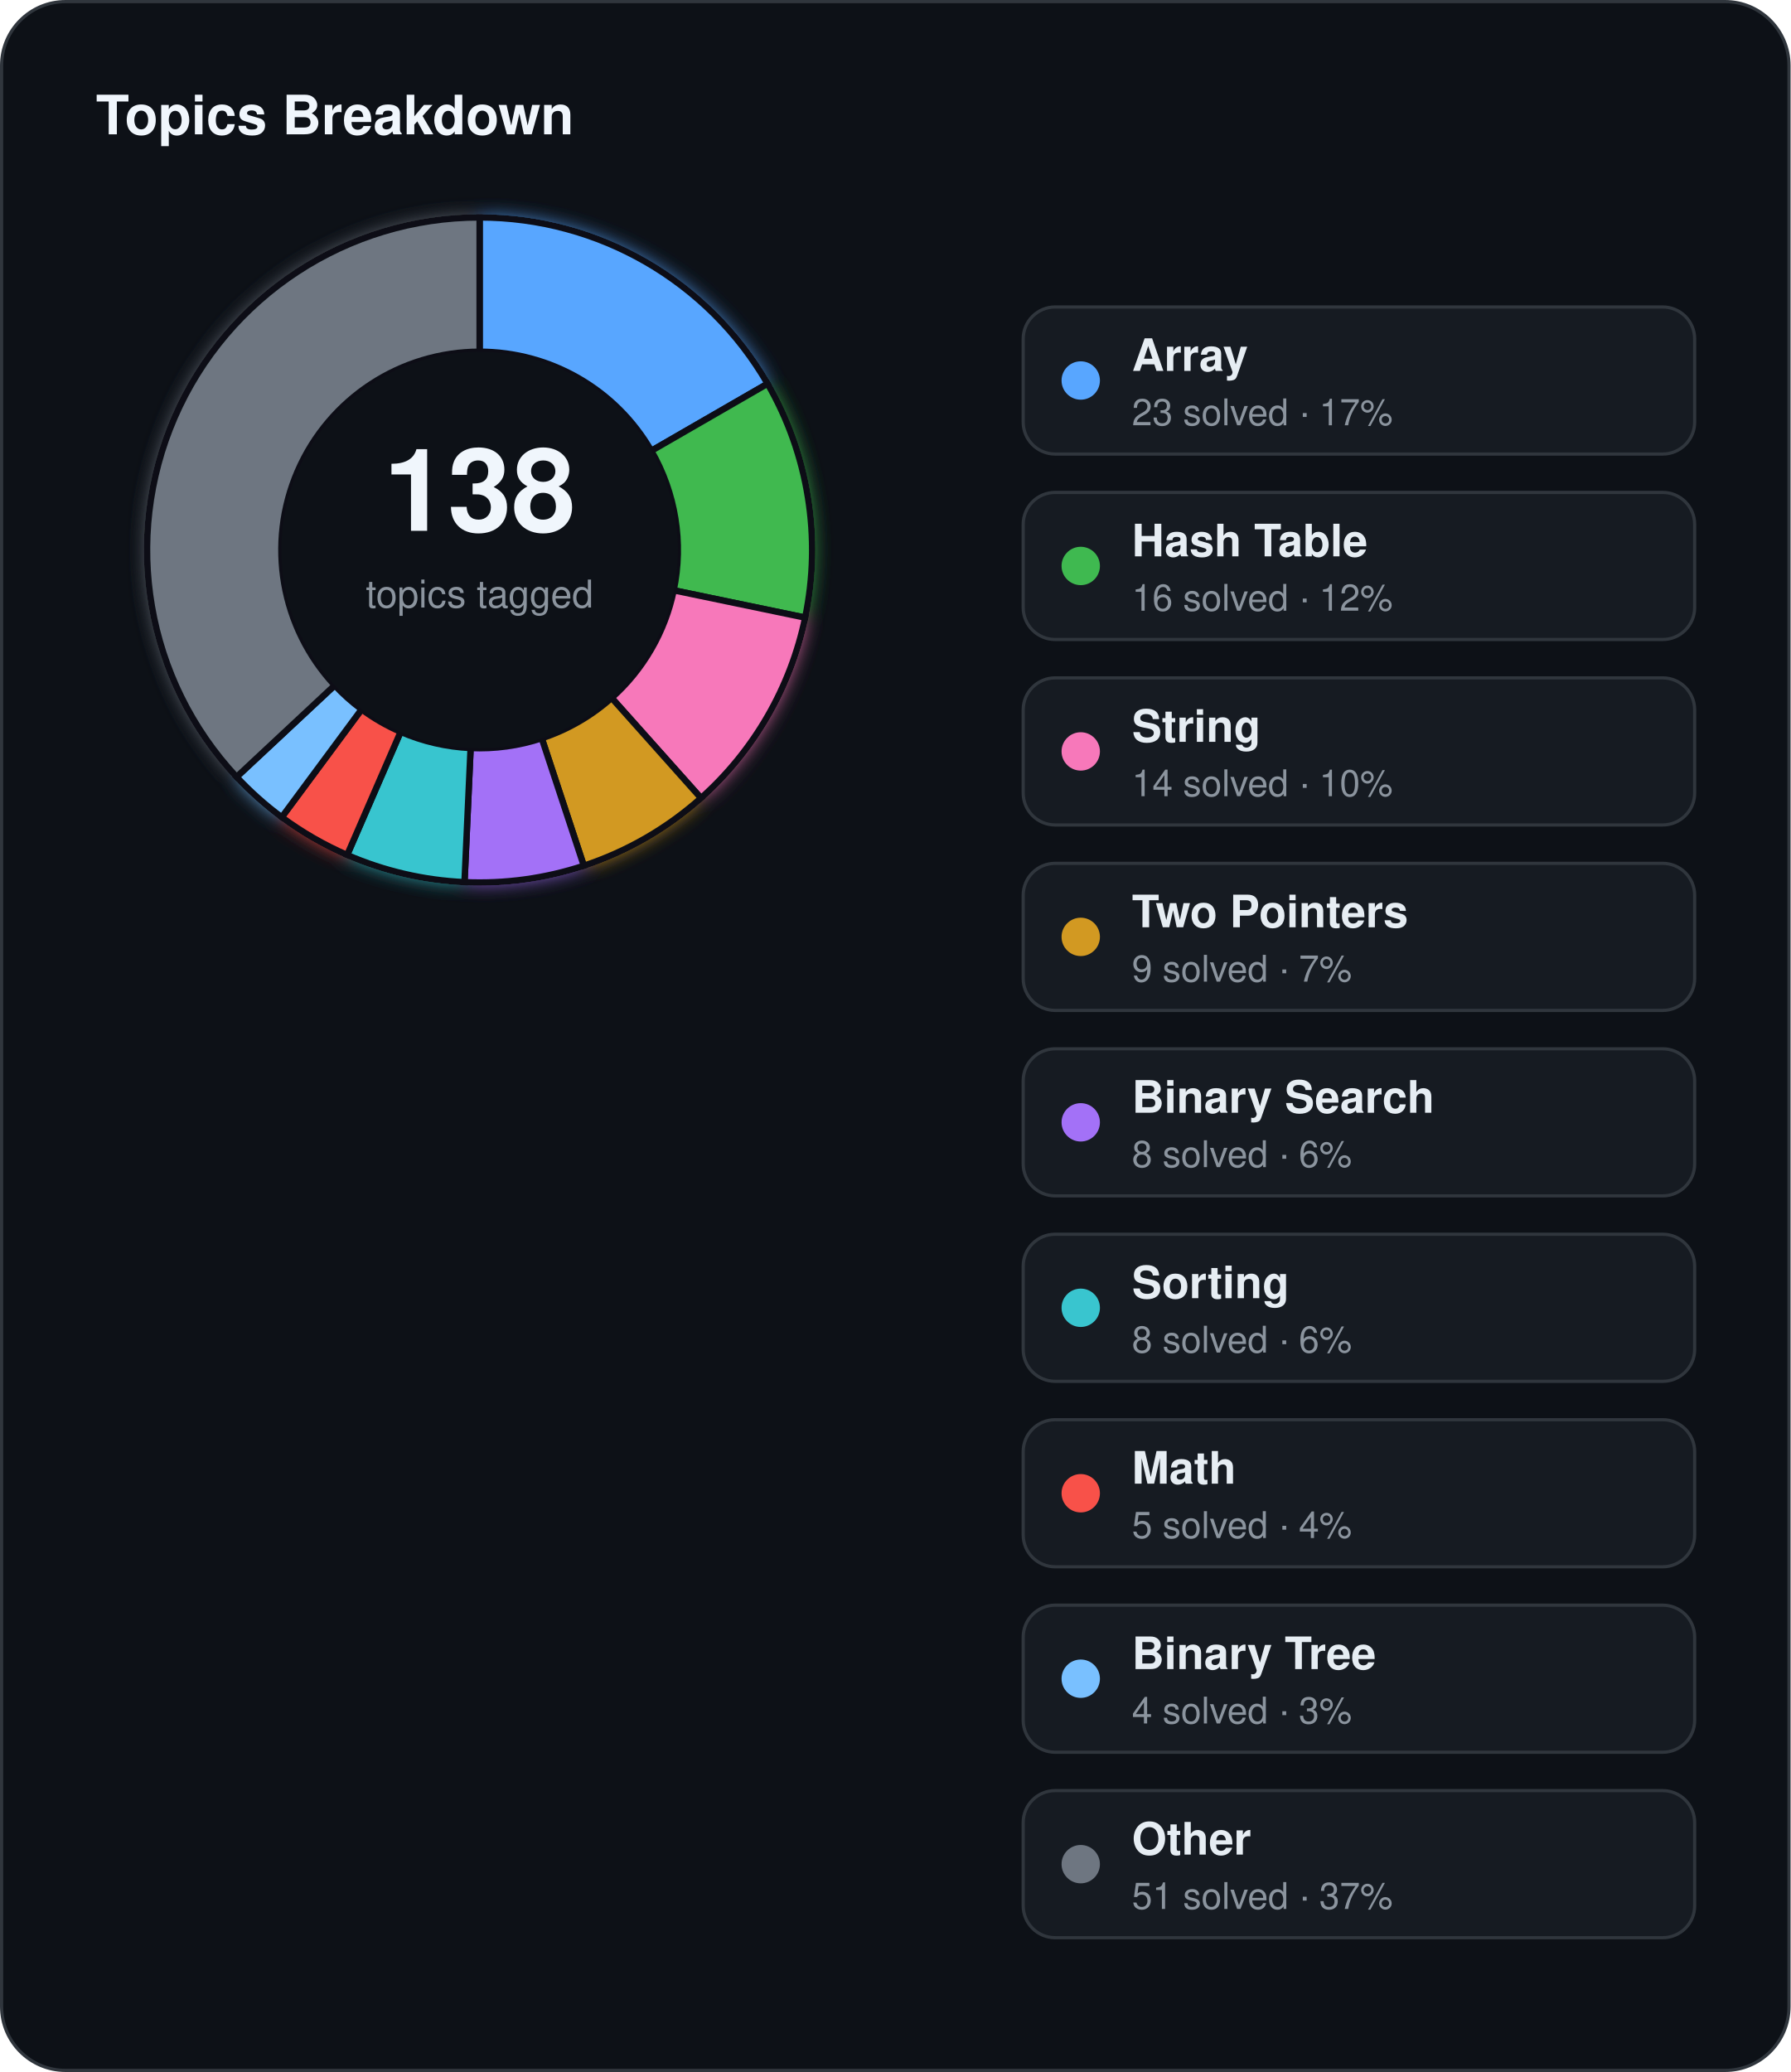
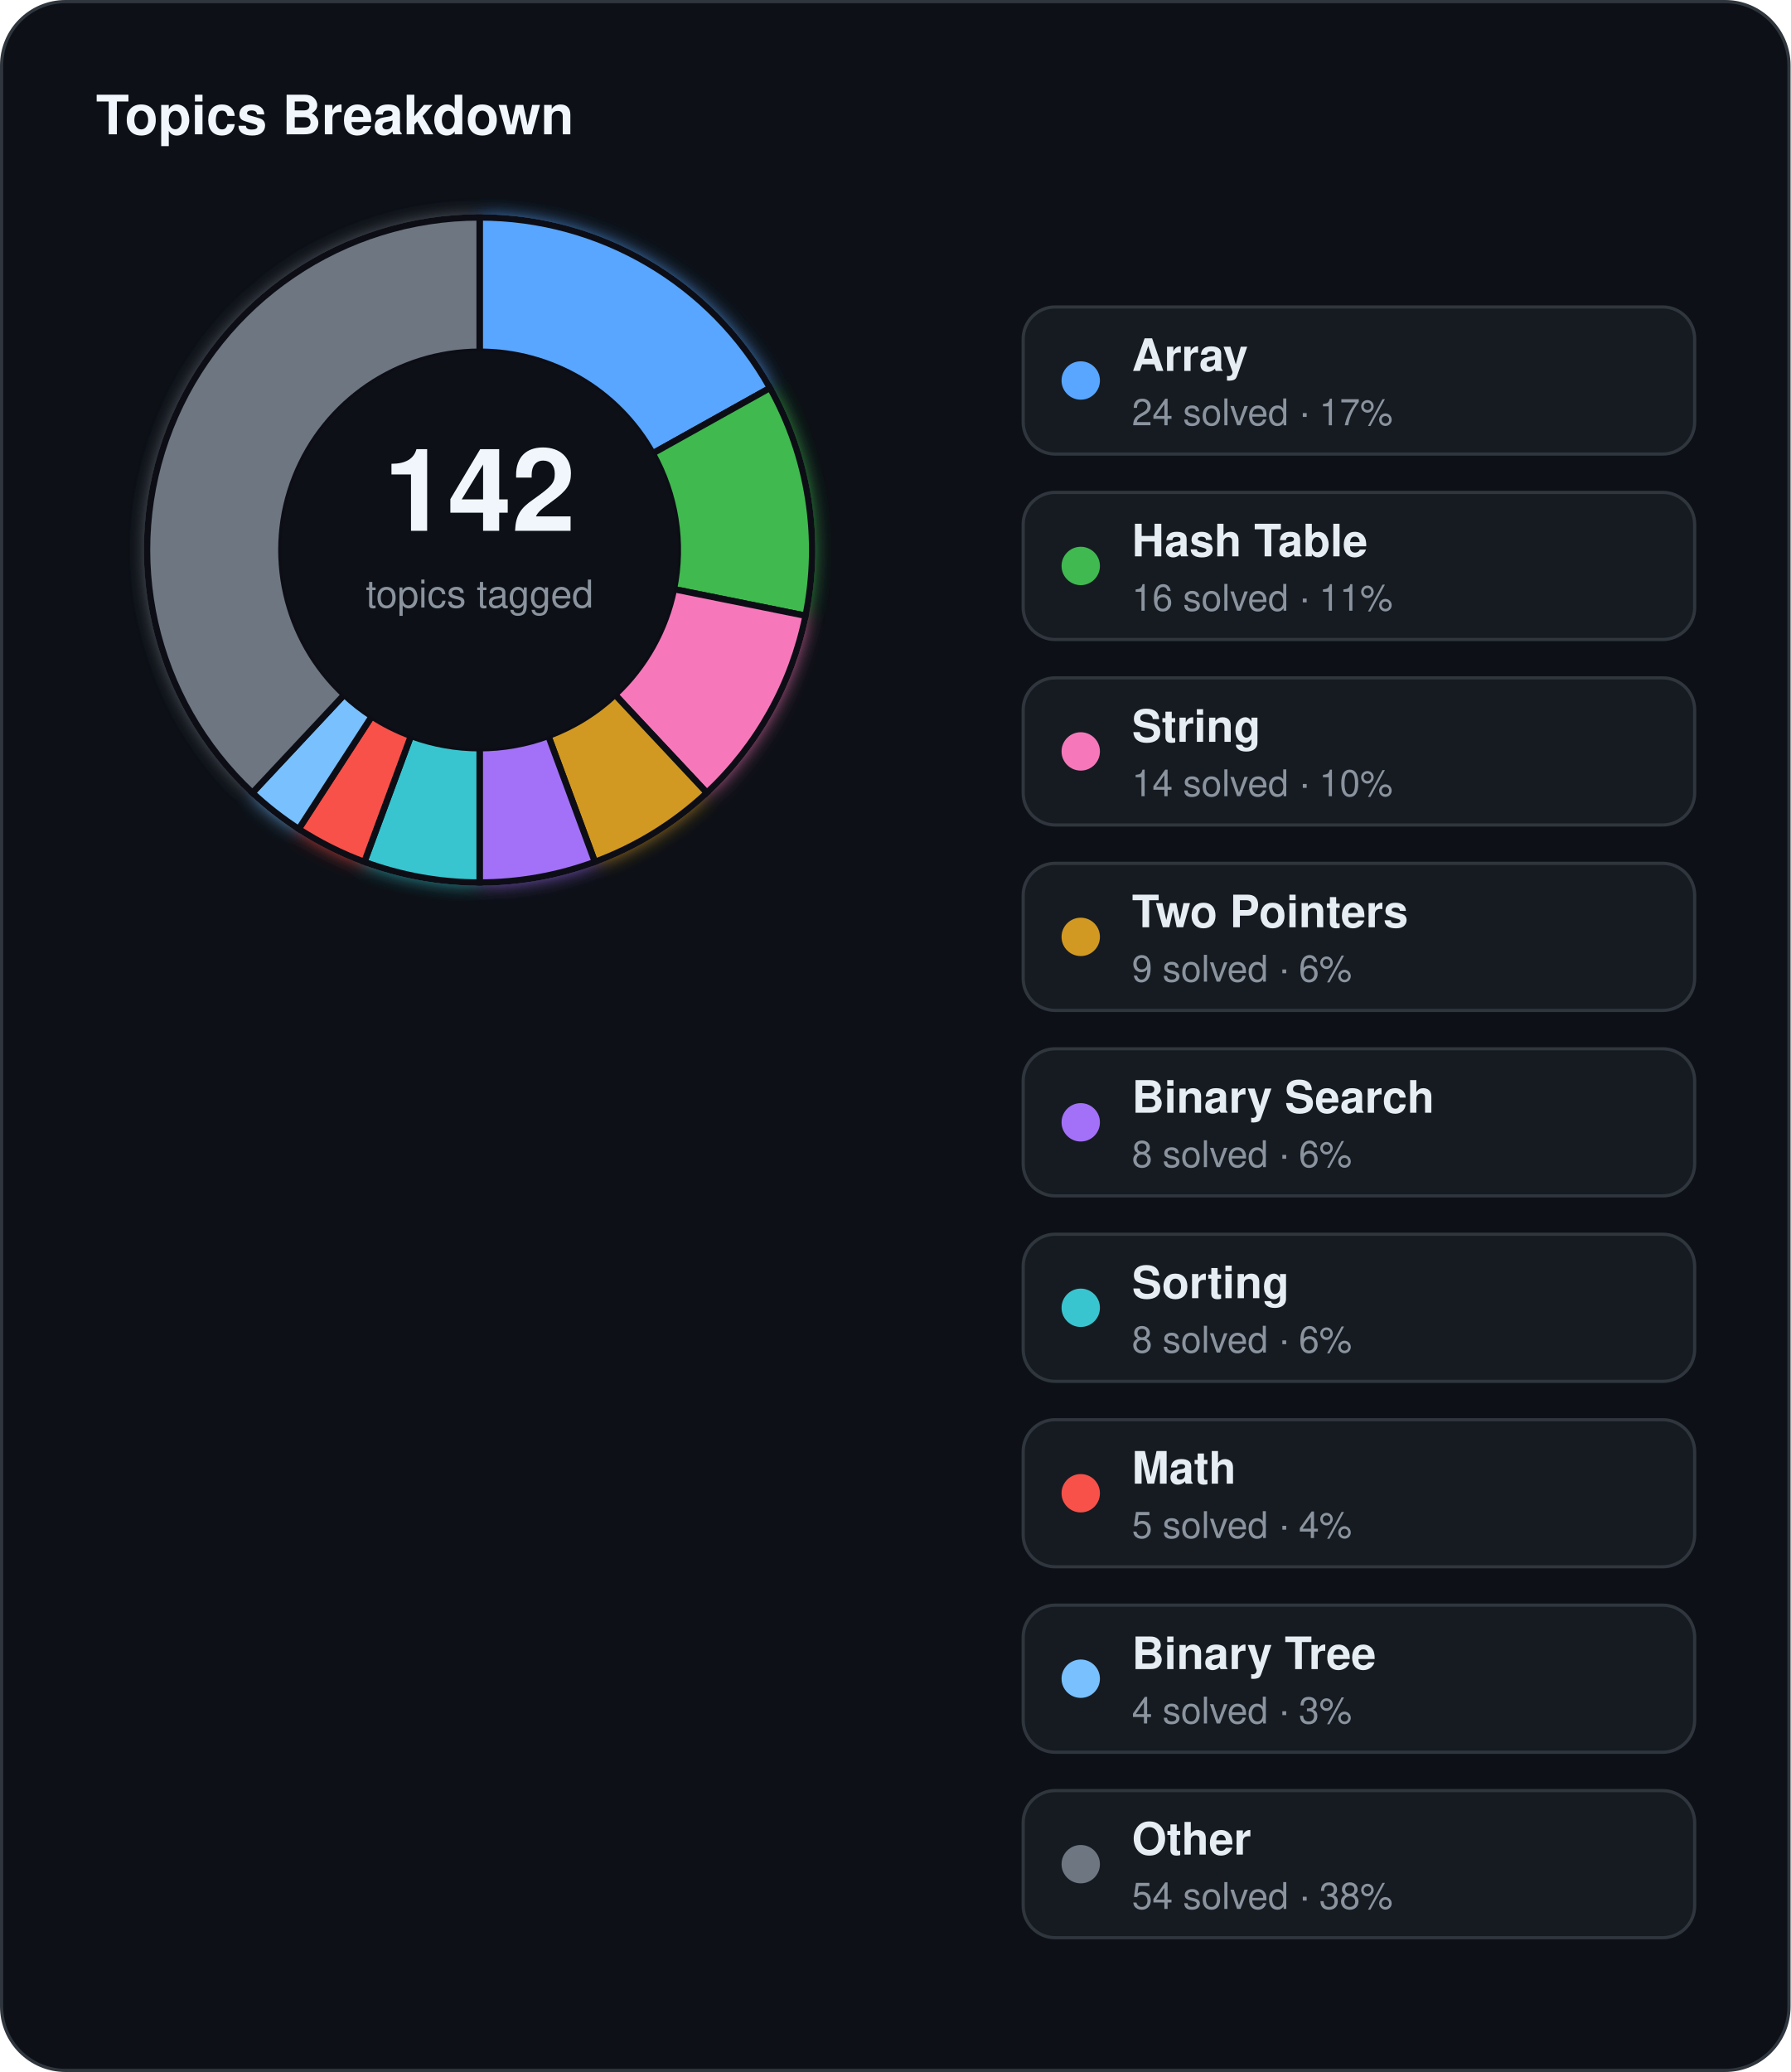
<svg xmlns="http://www.w3.org/2000/svg" width="560" height="648" viewBox="0 0 560 648">
  <defs>
    <filter id="topics-glow" x="-60%" y="-60%" width="220%" height="220%">
      <feGaussianBlur stdDeviation="3" result="blur" />
      <feMerge>
        <feMergeNode in="blur" />
        <feMergeNode in="SourceGraphic" />
      </feMerge>
    </filter>
  </defs>
  <rect x="0.5" y="0.5" width="559" height="647" rx="20" fill="#0d1117" stroke="#30363d" stroke-width="1" />
  <text x="30" y="42" fill="#f0f6fc" font-family="Segoe UI, Helvetica, Arial, sans-serif" font-size="17" font-weight="700">Topics Breakdown</text>
  <g filter="url(#topics-glow)">
-     <path d="M 150.00,68.00 A 104,104 0 0 1 240.07,120.00 L 203.69,141.00 A 62,62 0 0 0 150.00,110.00 Z" fill="#58a6ff" stroke="#0d1117" stroke-width="2" />
-     <path d="M 240.07,120.00 A 104,104 0 0 1 251.82,193.16 L 210.70,184.61 A 62,62 0 0 0 203.69,141.00 Z" fill="#3fb950" stroke="#0d1117" stroke-width="2" />
-     <path d="M 251.82,193.16 A 104,104 0 0 1 219.24,249.60 L 191.28,218.26 A 62,62 0 0 0 210.70,184.61 Z" fill="#f778ba" stroke="#0d1117" stroke-width="2" />
-     <path d="M 219.24,249.60 A 104,104 0 0 1 182.59,270.76 L 169.43,230.88 A 62,62 0 0 0 191.28,218.26 Z" fill="#d29922" stroke="#0d1117" stroke-width="2" />
-     <path d="M 182.59,270.76 A 104,104 0 0 1 145.27,275.89 L 147.18,233.94 A 62,62 0 0 0 169.43,230.88 Z" fill="#a371f7" stroke="#0d1117" stroke-width="2" />
-     <path d="M 145.27,275.89 A 104,104 0 0 1 108.57,267.39 L 125.30,228.87 A 62,62 0 0 0 147.18,233.94 Z" fill="#39c5cf" stroke="#0d1117" stroke-width="2" />
-     <path d="M 108.57,267.39 A 104,104 0 0 1 88.11,255.58 L 113.10,221.83 A 62,62 0 0 0 125.30,228.87 Z" fill="#f85149" stroke="#0d1117" stroke-width="2" />
-     <path d="M 88.11,255.58 A 104,104 0 0 1 73.99,242.99 L 104.69,214.32 A 62,62 0 0 0 113.10,221.83 Z" fill="#79c0ff" stroke="#0d1117" stroke-width="2" />
-     <path d="M 73.99,242.99 A 104,104 0 0 1 150.00,68.00 L 150.00,110.00 A 62,62 0 0 0 104.69,214.32 Z" fill="#6e7681" stroke="#0d1117" stroke-width="2" />
+     <path d="M 150.00,68.00 A 104,104 0 0 1 240.82,121.33 L 204.14,141.80 A 62,62 0 0 0 150.00,110.00 Z" fill="#58a6ff" stroke="#0d1117" stroke-width="2" />
+     <path d="M 240.82,121.33 A 104,104 0 0 1 251.95,192.57 L 210.78,184.26 A 62,62 0 0 0 204.14,141.80 Z" fill="#3fb950" stroke="#0d1117" stroke-width="2" />
+     <path d="M 251.95,192.57 A 104,104 0 0 1 221.06,247.94 L 192.36,217.27 A 62,62 0 0 0 210.78,184.26 Z" fill="#f778ba" stroke="#0d1117" stroke-width="2" />
+     <path d="M 221.06,247.94 A 104,104 0 0 1 186.05,269.55 L 171.49,230.16 A 62,62 0 0 0 192.36,217.27 Z" fill="#d29922" stroke="#0d1117" stroke-width="2" />
+     <path d="M 186.05,269.55 A 104,104 0 0 1 150.00,276.00 L 150.00,234.00 A 62,62 0 0 0 171.49,230.16 Z" fill="#a371f7" stroke="#0d1117" stroke-width="2" />
+     <path d="M 150.00,276.00 A 104,104 0 0 1 113.95,269.55 L 128.51,230.16 A 62,62 0 0 0 150.00,234.00 Z" fill="#39c5cf" stroke="#0d1117" stroke-width="2" />
+     <path d="M 113.95,269.55 A 104,104 0 0 1 93.42,259.26 L 116.27,224.02 A 62,62 0 0 0 128.51,230.16 Z" fill="#f85149" stroke="#0d1117" stroke-width="2" />
+     <path d="M 93.42,259.26 A 104,104 0 0 1 78.94,247.94 L 107.64,217.27 A 62,62 0 0 0 116.27,224.02 Z" fill="#79c0ff" stroke="#0d1117" stroke-width="2" />
+     <path d="M 78.94,247.94 A 104,104 0 0 1 150.00,68.00 L 150.00,110.00 A 62,62 0 0 0 107.64,217.27 Z" fill="#6e7681" stroke="#0d1117" stroke-width="2" />
  </g>
  <circle cx="150" cy="172" r="62" fill="#0d1117" />
-   <text x="150" y="166" text-anchor="middle" fill="#f0f6fc" font-family="Segoe UI, Helvetica, Arial, sans-serif" font-size="36" font-weight="700">138</text>
+   <text x="150" y="166" text-anchor="middle" fill="#f0f6fc" font-family="Segoe UI, Helvetica, Arial, sans-serif" font-size="36" font-weight="700">142</text>
  <text x="150" y="190" text-anchor="middle" fill="#8b949e" font-family="Segoe UI, Helvetica, Arial, sans-serif" font-size="12">topics tagged</text>
  <rect x="320" y="96" width="210" height="46" rx="10" fill="#161b22" stroke="#30363d" stroke-width="1" />
  <circle cx="338" cy="119" r="6" fill="#58a6ff" />
  <text x="354" y="116" fill="#e6edf3" font-family="Segoe UI, Helvetica, Arial, sans-serif" font-size="14" font-weight="600">Array</text>
-   <text x="354" y="133" fill="#8b949e" font-family="Segoe UI, Helvetica, Arial, sans-serif" font-size="11.5">23 solved · 17%</text>
+   <text x="354" y="133" fill="#8b949e" font-family="Segoe UI, Helvetica, Arial, sans-serif" font-size="11.5">24 solved · 17%</text>
  <rect x="320" y="154" width="210" height="46" rx="10" fill="#161b22" stroke="#30363d" stroke-width="1" />
  <circle cx="338" cy="177" r="6" fill="#3fb950" />
  <text x="354" y="174" fill="#e6edf3" font-family="Segoe UI, Helvetica, Arial, sans-serif" font-size="14" font-weight="600">Hash Table</text>
-   <text x="354" y="191" fill="#8b949e" font-family="Segoe UI, Helvetica, Arial, sans-serif" font-size="11.5">16 solved · 12%</text>
+   <text x="354" y="191" fill="#8b949e" font-family="Segoe UI, Helvetica, Arial, sans-serif" font-size="11.5">16 solved · 11%</text>
  <rect x="320" y="212" width="210" height="46" rx="10" fill="#161b22" stroke="#30363d" stroke-width="1" />
  <circle cx="338" cy="235" r="6" fill="#f778ba" />
  <text x="354" y="232" fill="#e6edf3" font-family="Segoe UI, Helvetica, Arial, sans-serif" font-size="14" font-weight="600">String</text>
  <text x="354" y="249" fill="#8b949e" font-family="Segoe UI, Helvetica, Arial, sans-serif" font-size="11.5">14 solved · 10%</text>
  <rect x="320" y="270" width="210" height="46" rx="10" fill="#161b22" stroke="#30363d" stroke-width="1" />
  <circle cx="338" cy="293" r="6" fill="#d29922" />
  <text x="354" y="290" fill="#e6edf3" font-family="Segoe UI, Helvetica, Arial, sans-serif" font-size="14" font-weight="600">Two Pointers</text>
-   <text x="354" y="307" fill="#8b949e" font-family="Segoe UI, Helvetica, Arial, sans-serif" font-size="11.5">9 solved · 7%</text>
+   <text x="354" y="307" fill="#8b949e" font-family="Segoe UI, Helvetica, Arial, sans-serif" font-size="11.5">9 solved · 6%</text>
  <rect x="320" y="328" width="210" height="46" rx="10" fill="#161b22" stroke="#30363d" stroke-width="1" />
  <circle cx="338" cy="351" r="6" fill="#a371f7" />
  <text x="354" y="348" fill="#e6edf3" font-family="Segoe UI, Helvetica, Arial, sans-serif" font-size="14" font-weight="600">Binary Search</text>
  <text x="354" y="365" fill="#8b949e" font-family="Segoe UI, Helvetica, Arial, sans-serif" font-size="11.5">8 solved · 6%</text>
  <rect x="320" y="386" width="210" height="46" rx="10" fill="#161b22" stroke="#30363d" stroke-width="1" />
  <circle cx="338" cy="409" r="6" fill="#39c5cf" />
  <text x="354" y="406" fill="#e6edf3" font-family="Segoe UI, Helvetica, Arial, sans-serif" font-size="14" font-weight="600">Sorting</text>
  <text x="354" y="423" fill="#8b949e" font-family="Segoe UI, Helvetica, Arial, sans-serif" font-size="11.5">8 solved · 6%</text>
  <rect x="320" y="444" width="210" height="46" rx="10" fill="#161b22" stroke="#30363d" stroke-width="1" />
  <circle cx="338" cy="467" r="6" fill="#f85149" />
  <text x="354" y="464" fill="#e6edf3" font-family="Segoe UI, Helvetica, Arial, sans-serif" font-size="14" font-weight="600">Math</text>
  <text x="354" y="481" fill="#8b949e" font-family="Segoe UI, Helvetica, Arial, sans-serif" font-size="11.5">5 solved · 4%</text>
  <rect x="320" y="502" width="210" height="46" rx="10" fill="#161b22" stroke="#30363d" stroke-width="1" />
  <circle cx="338" cy="525" r="6" fill="#79c0ff" />
  <text x="354" y="522" fill="#e6edf3" font-family="Segoe UI, Helvetica, Arial, sans-serif" font-size="14" font-weight="600">Binary Tree</text>
  <text x="354" y="539" fill="#8b949e" font-family="Segoe UI, Helvetica, Arial, sans-serif" font-size="11.5">4 solved · 3%</text>
  <rect x="320" y="560" width="210" height="46" rx="10" fill="#161b22" stroke="#30363d" stroke-width="1" />
  <circle cx="338" cy="583" r="6" fill="#6e7681" />
  <text x="354" y="580" fill="#e6edf3" font-family="Segoe UI, Helvetica, Arial, sans-serif" font-size="14" font-weight="600">Other</text>
-   <text x="354" y="597" fill="#8b949e" font-family="Segoe UI, Helvetica, Arial, sans-serif" font-size="11.5">51 solved · 37%</text>
+   <text x="354" y="597" fill="#8b949e" font-family="Segoe UI, Helvetica, Arial, sans-serif" font-size="11.5">54 solved · 38%</text>
</svg>
